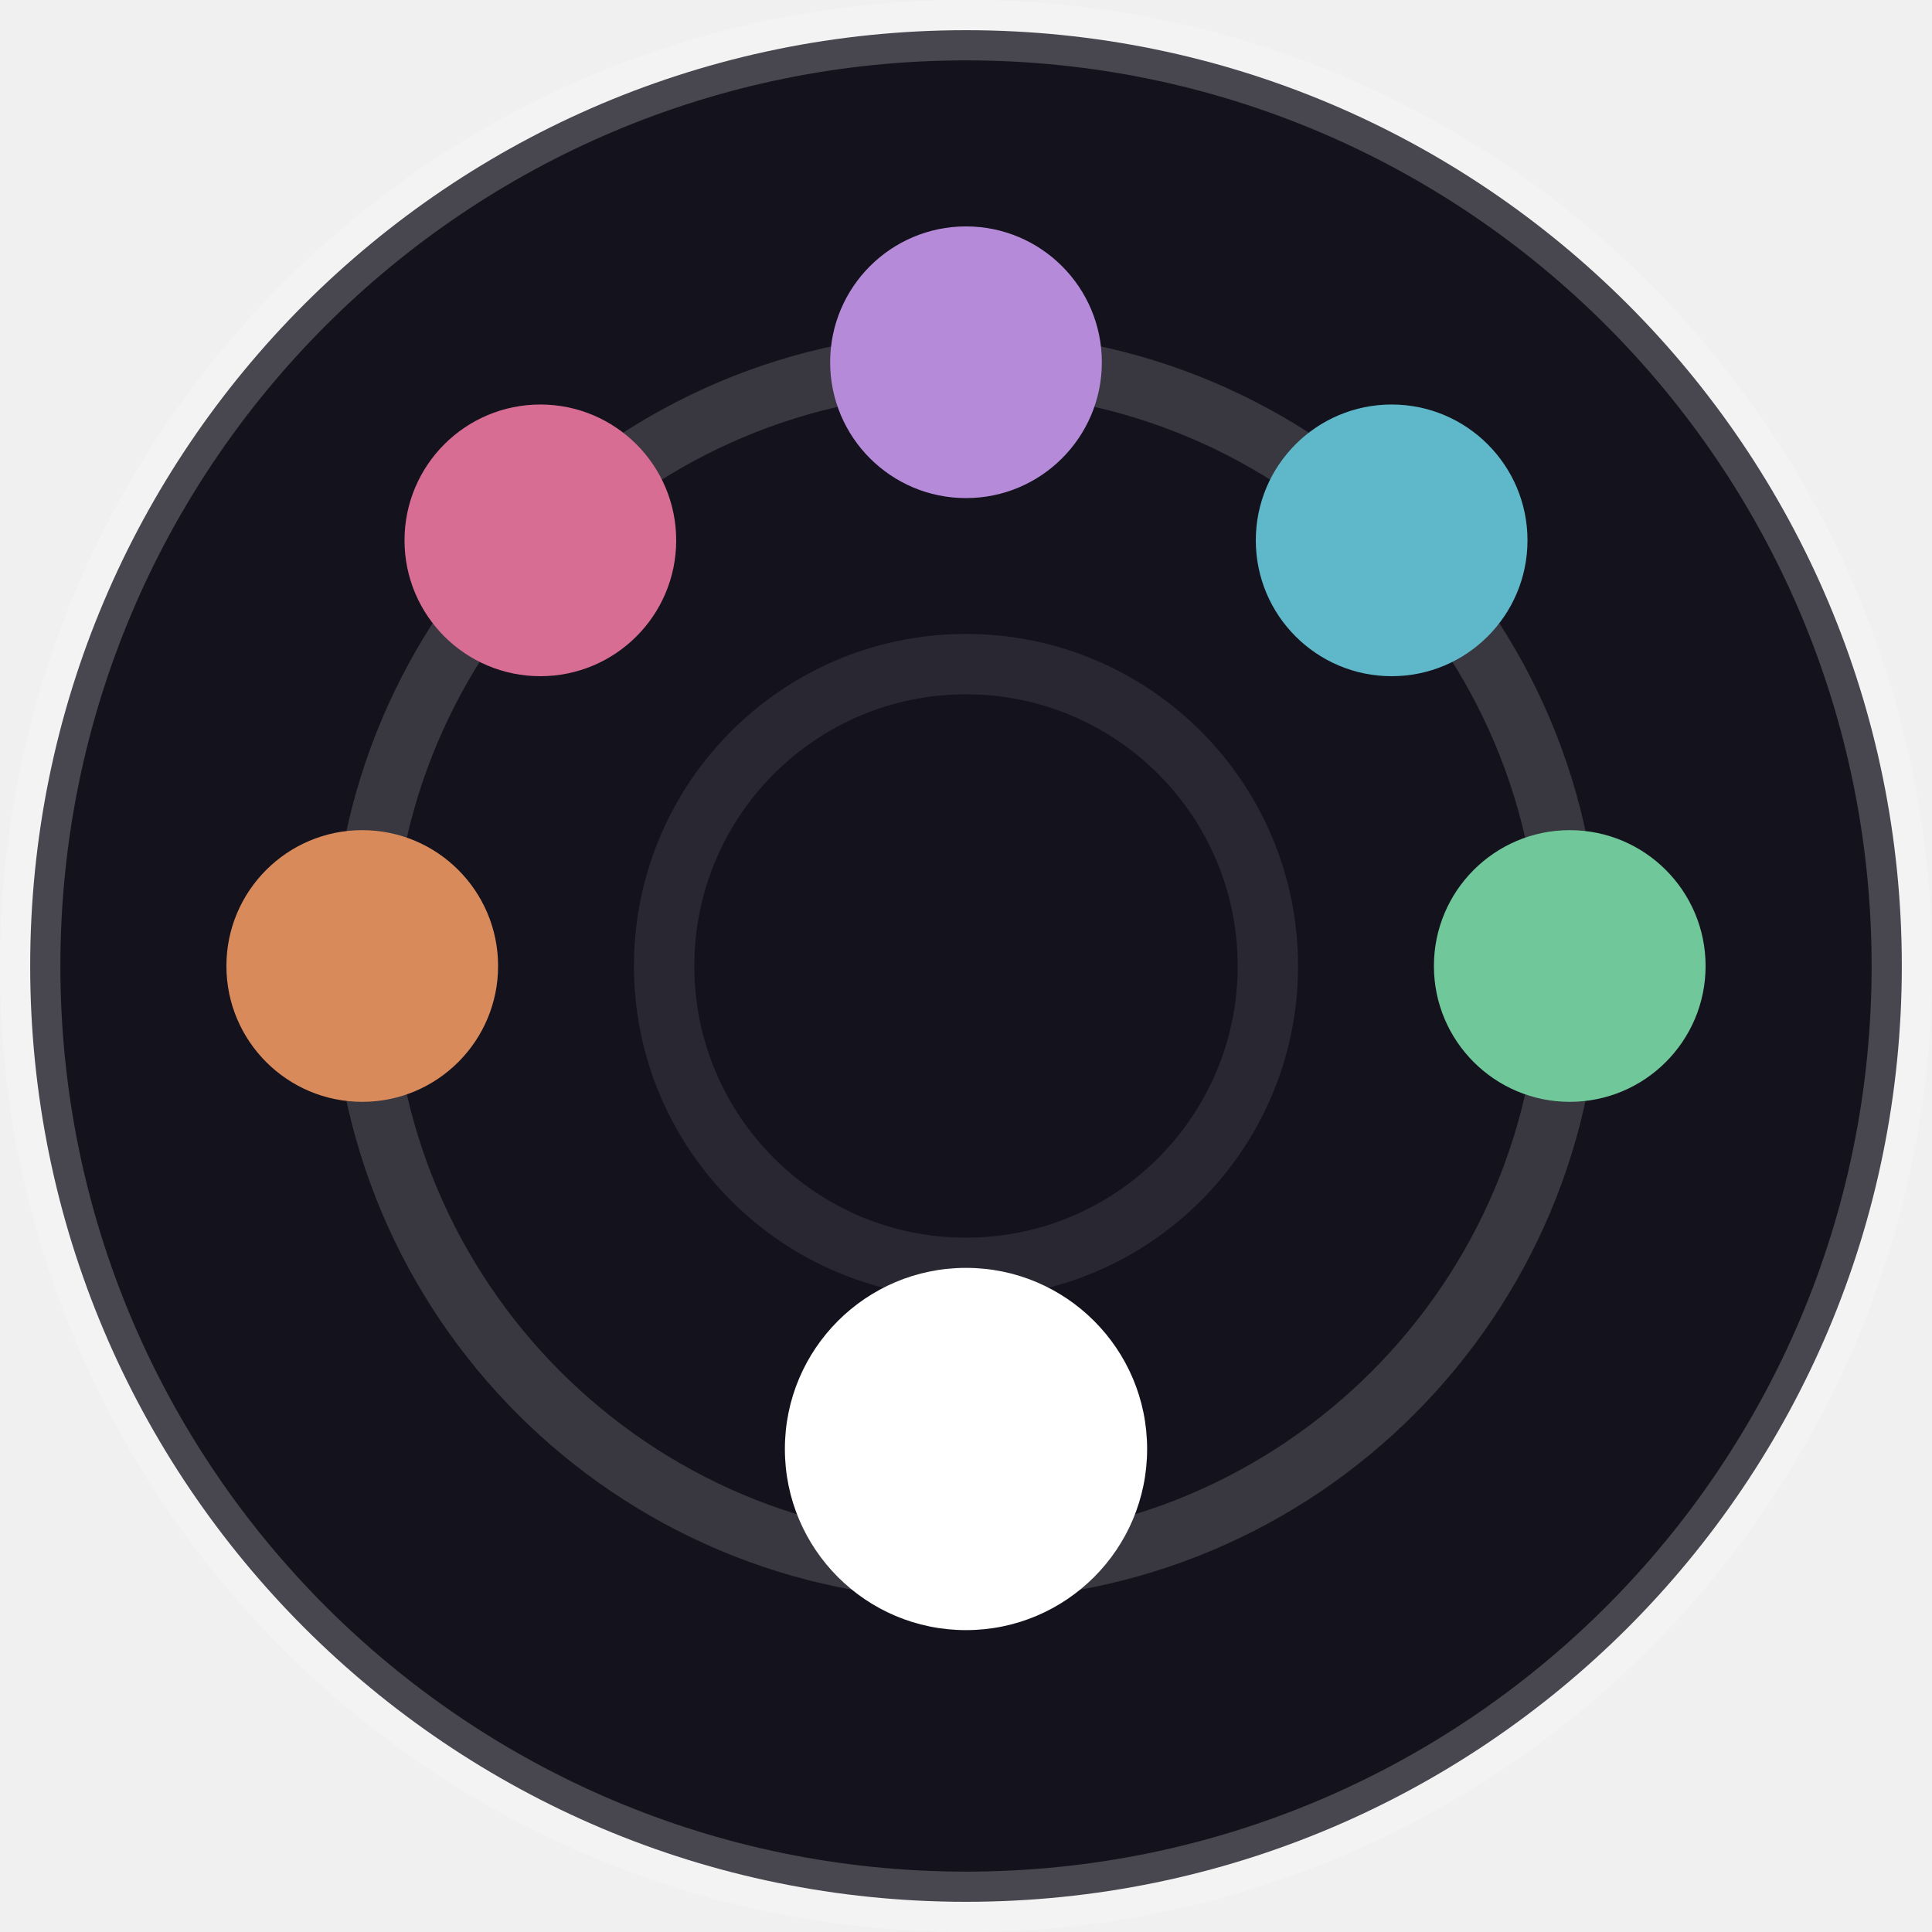
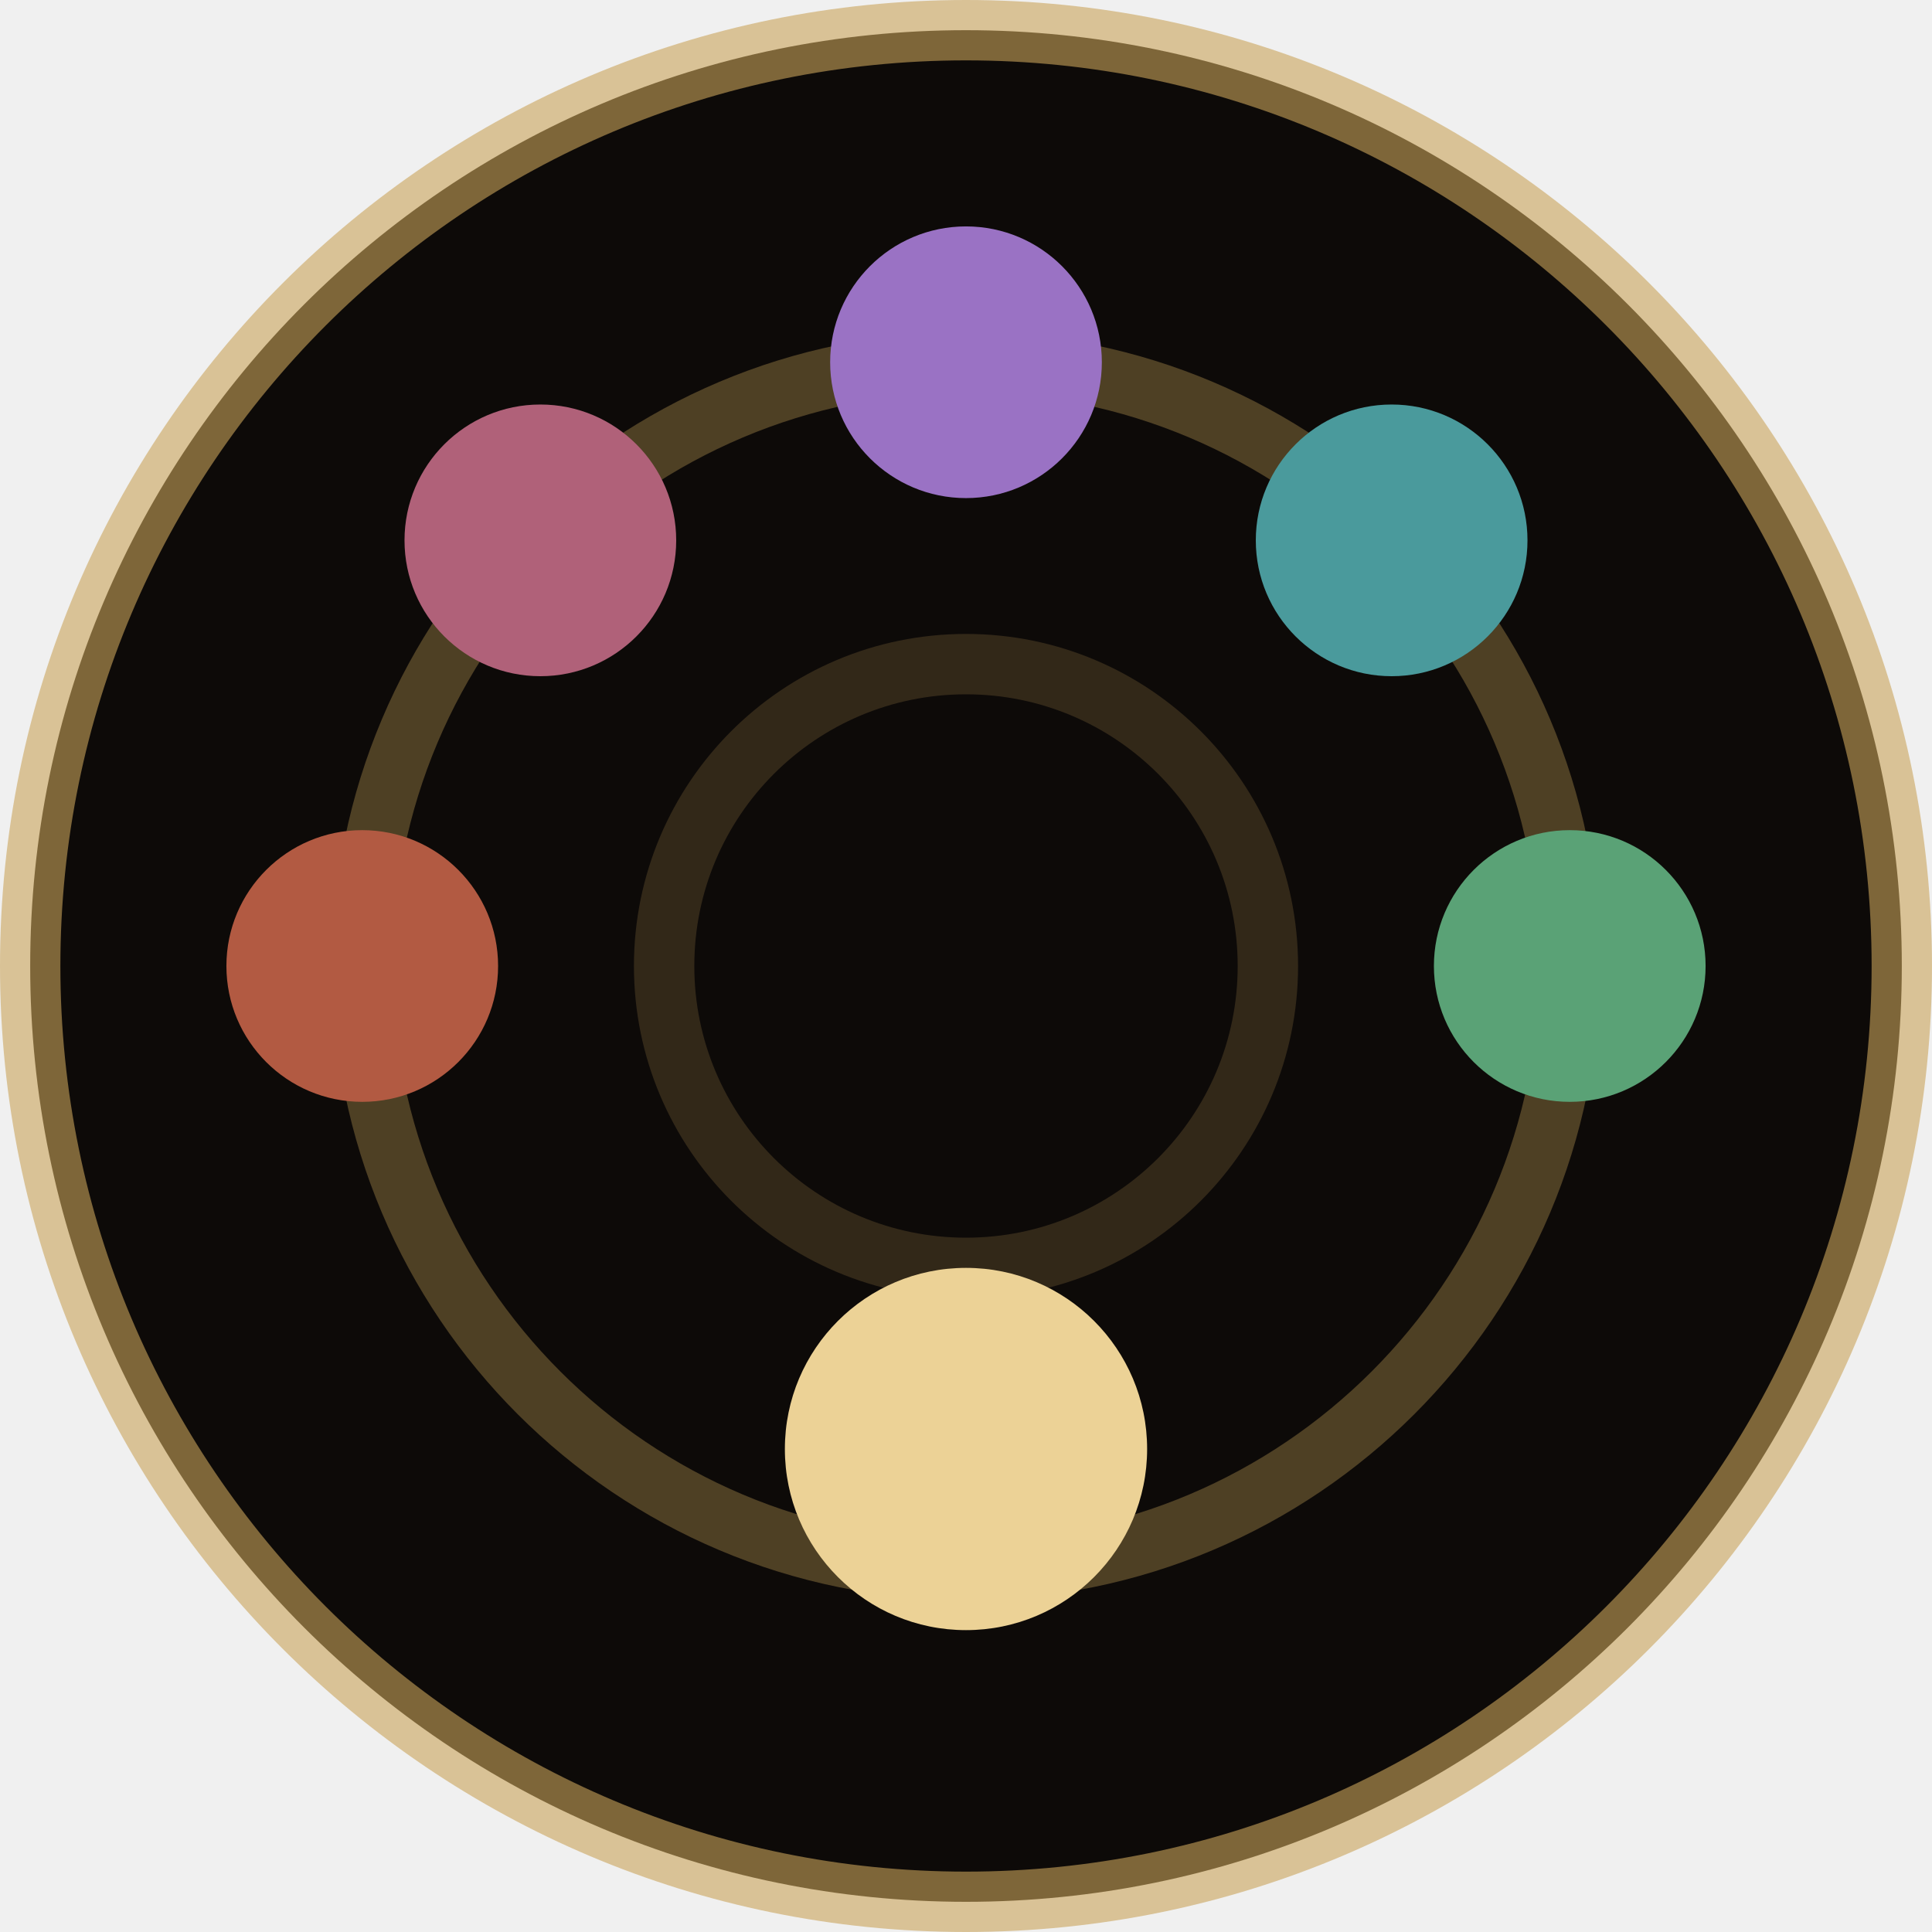
<svg xmlns="http://www.w3.org/2000/svg" viewBox="0 0 64 64">
-   <circle cx="32" cy="32" r="31" fill="#14121d" stroke="rgba(255,255,255,0.22)" stroke-width="2" />
-   <circle cx="32" cy="32" r="20" fill="none" stroke="rgba(255,255,255,0.16)" stroke-width="2" />
-   <circle cx="32" cy="32" r="10" fill="none" stroke="rgba(255,255,255,0.09)" stroke-width="2" />
-   <circle cx="12" cy="32" r="4.5" fill="#d98a5b" />
-   <circle cx="17.9" cy="17.9" r="4.5" fill="#d76d92" />
-   <circle cx="32" cy="12" r="4.5" fill="#b58bd9" />
-   <circle cx="46.1" cy="17.9" r="4.5" fill="#5fb8c9" />
-   <circle cx="52" cy="32" r="4.5" fill="#6fc79a" />
-   <circle cx="32" cy="48" r="6" fill="#ffffff" />
+   <circle cx="32" cy="32" r="31" fill="#0d0a08" stroke="rgba(201,163,90,0.6)" stroke-width="2" />
+   <circle cx="32" cy="32" r="20" fill="none" stroke="rgba(201,163,90,0.35)" stroke-width="2" />
+   <circle cx="32" cy="32" r="10" fill="none" stroke="rgba(201,163,90,0.2)" stroke-width="2" />
+   <circle cx="12" cy="32" r="4.5" fill="#b25a42" />
+   <circle cx="17.9" cy="17.9" r="4.5" fill="#b06179" />
+   <circle cx="32" cy="12" r="4.5" fill="#9a72c4" />
+   <circle cx="46.1" cy="17.9" r="4.5" fill="#4a9a9c" />
+   <circle cx="52" cy="32" r="4.5" fill="#5aa276" />
+   <circle cx="32" cy="48" r="6" fill="#ecd296" />
</svg>
